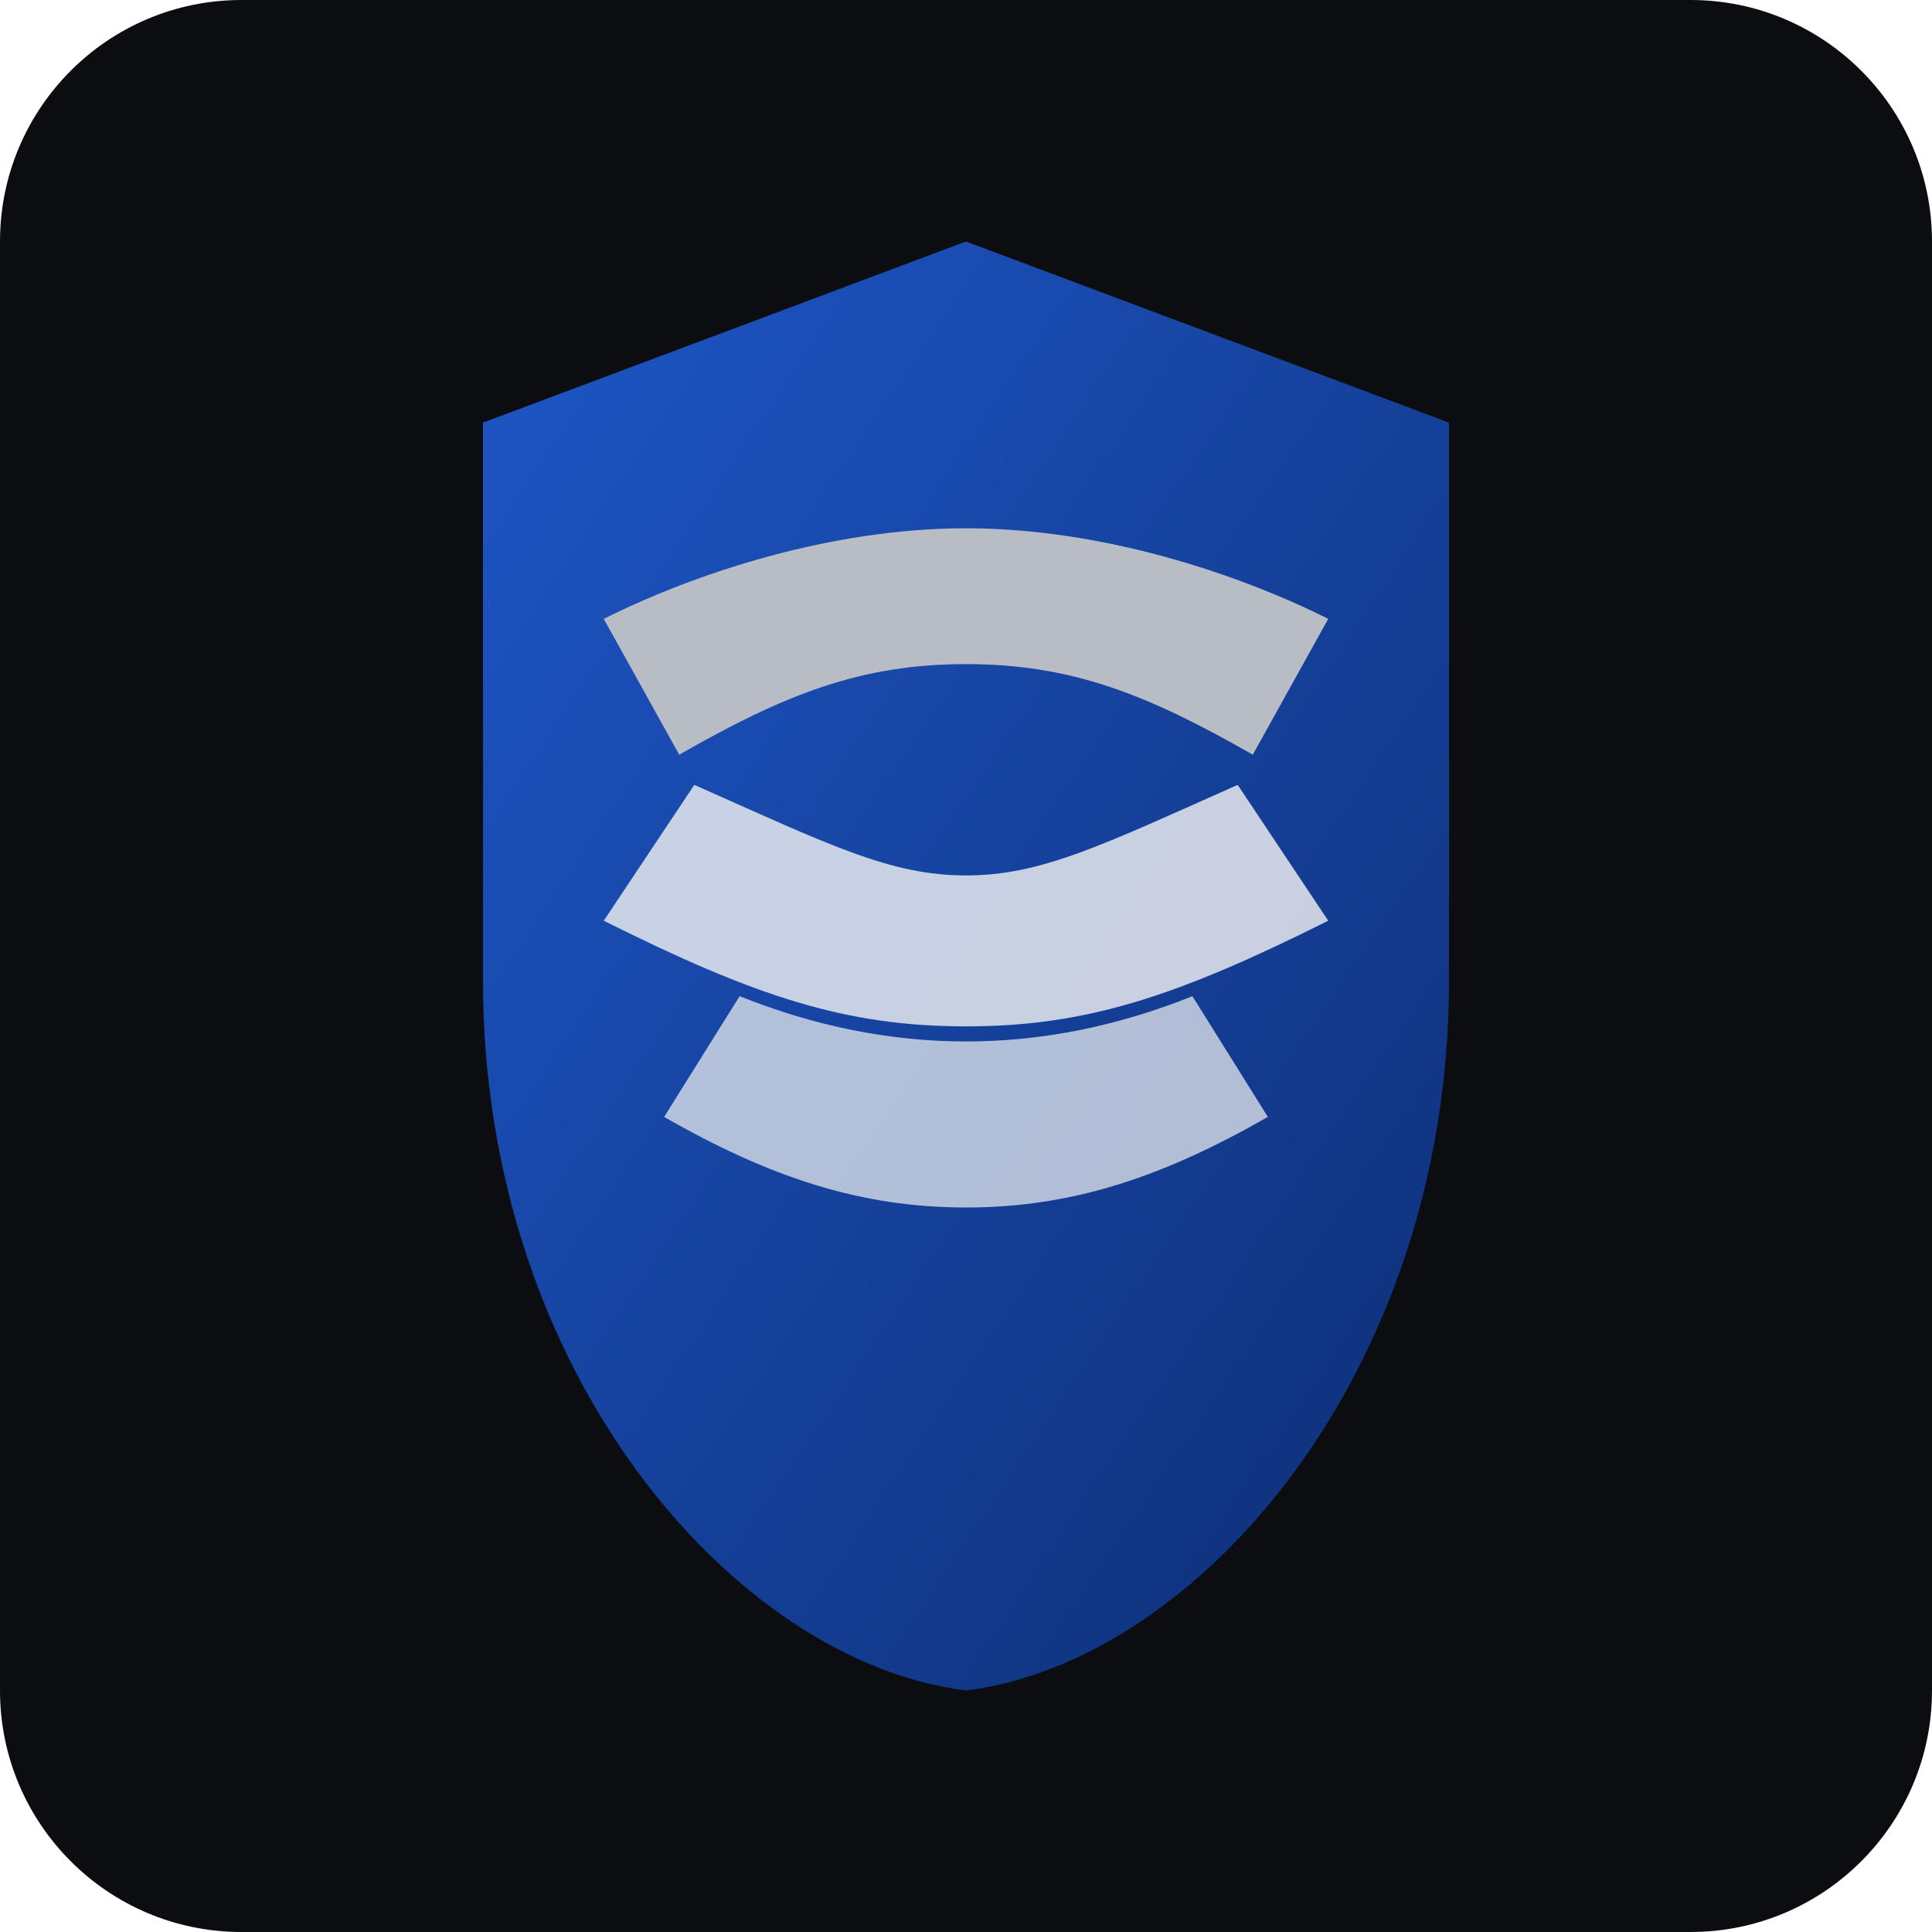
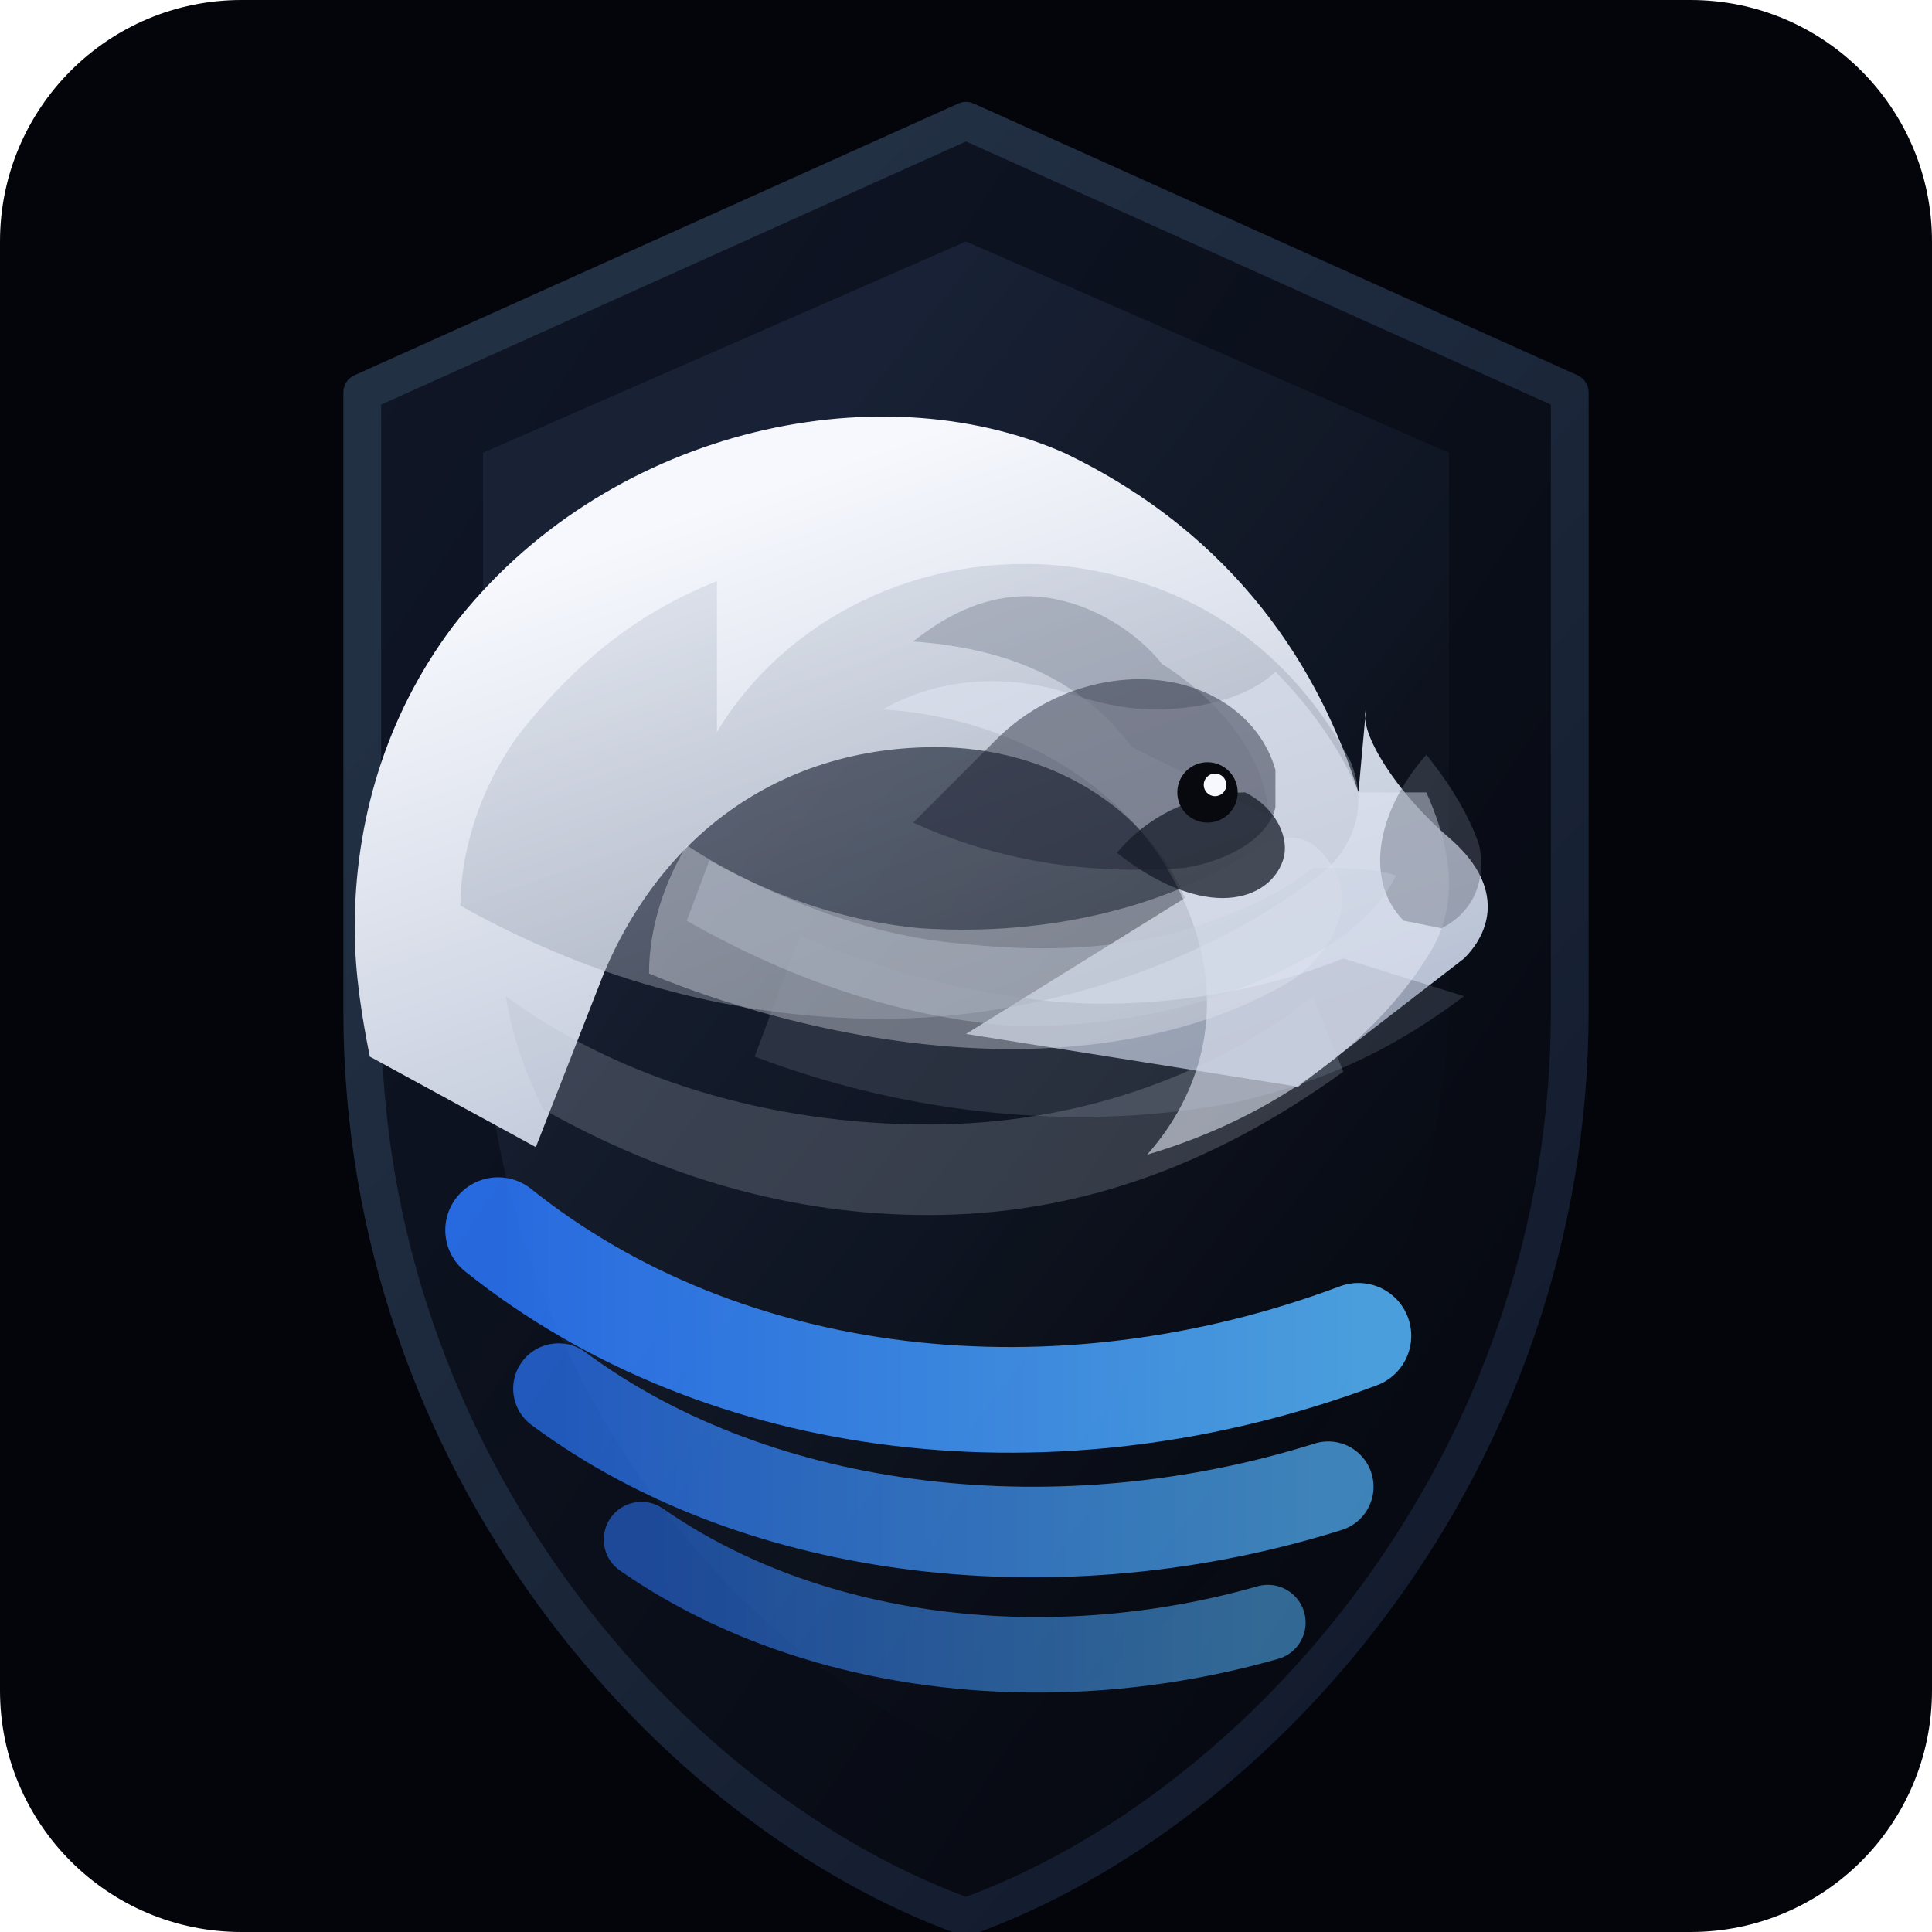
- <svg xmlns="http://www.w3.org/2000/svg" viewBox="0 0 256 256" role="img" aria-labelledby="title desc">
+ <svg xmlns="http://www.w3.org/2000/svg" viewBox="0 0 512 512" role="img" aria-labelledby="title desc">
  <defs>
-     <linearGradient id="shieldGradient" x1="0%" y1="0%" x2="100%" y2="100%">
-       <stop offset="0%" stop-color="#1e57c8" />
-       <stop offset="100%" stop-color="#0d2d73" />
+     <linearGradient id="shieldBase" x1="0%" y1="0%" x2="100%" y2="100%">
+       <stop offset="0%" stop-color="#101728" />
+       <stop offset="100%" stop-color="#05070d" />
+     </linearGradient>
+     <linearGradient id="shieldEdge" x1="30%" y1="10%" x2="90%" y2="90%">
+       <stop offset="0%" stop-color="#223044" />
+       <stop offset="100%" stop-color="#121a2c" />
+     </linearGradient>
+     <linearGradient id="innerGlow" x1="28%" y1="18%" x2="84%" y2="86%">
+       <stop offset="0%" stop-color="#1b2539" />
+       <stop offset="100%" stop-color="#060910" />
+     </linearGradient>
+     <linearGradient id="stripeGradient" x1="0%" y1="0%" x2="100%" y2="0%">
+       <stop offset="0%" stop-color="#2b78ff" />
+       <stop offset="100%" stop-color="#56b7ff" />
+     </linearGradient>
+     <linearGradient id="headFill" x1="32%" y1="12%" x2="72%" y2="88%">
+       <stop offset="0%" stop-color="#f6f8fd" />
+       <stop offset="100%" stop-color="#bac3d5" />
+     </linearGradient>
+     <linearGradient id="headShade" x1="24%" y1="0%" x2="90%" y2="90%">
+       <stop offset="0%" stop-color="#c5cddb" />
+       <stop offset="100%" stop-color="#7f8797" />
    </linearGradient>
  </defs>
-   <rect width="256" height="256" rx="32" fill="#0b0d10" />
-   <path fill="url(#shieldGradient)" d="M128 32 64 56v74c0 52 33.4 90.2 64 94 30.6-3.8 64-42 64-94V56L128 32z" />
-   <path fill="#e7eaee" d="M92 104c18 8 26 12 36 12s18-4 36-12l12 18c-20 10-32 14-48 14s-28-4-48-14l12-18z" opacity="0.85" />
-   <path fill="#b8bdc5" d="M128 70c-18 0-36 6-48 12l10 18c14-8 24-12 38-12s24 4 38 12l10-18c-12-6-30-12-48-12z" />
-   <path fill="#e7eaee" d="M128 138c-10 0-20-2-30-6l-10 16c14 8 26 12 40 12s26-4 40-12l-10-16c-10 4-20 6-30 6z" opacity="0.75" />
+   <rect width="512" height="512" rx="64" fill="#03050a" />
+   <path d="M256 32 96 104v164c0 120 82 212 160 240 78-28 160-120 160-240V104L256 32z" fill="url(#shieldBase)" stroke="url(#shieldEdge)" stroke-width="10" stroke-linejoin="round" />
+   <path d="M256 64 128 120v140c0 94 60 176 128 204 68-28 128-110 128-204V120L256 64z" fill="url(#innerGlow)" opacity="0.82" />
+   <g transform="translate(0 -4)">
+     <path d="M360 214c-10-32-32-68-78-90-50-22-122-6-162 46-18 24-26 52-26 80 0 12 2 24 4 34l44 24 18-46c16-38 48-60 88-60 30 0 56 16 66 40l-58 36 88 14 44-34c8-8 10-20-4-32-14-12-24-28-22-34z" fill="url(#headFill)" />
+     <path d="M190 198c18-30 54-48 92-44 34 4 60 22 76 52 4 10 2 20-6 28-32 26-78 40-118 40-42 0-80-12-112-30 0-12 4-30 16-46 16-20 32-32 52-40z" fill="url(#headShade)" opacity="0.45" />
+     <path d="M356 258c-20 8-42 12-64 12-22 0-52-6-80-18l-12 32c42 16 88 20 128 12 26-6 44-16 60-28l-32-10z" fill="#5a6274" opacity="0.35" />
+     <path d="M308 180c-8-10-22-18-36-18-10 0-20 4-30 12 28 2 46 12 58 28l36 18c0-14-12-30-28-40z" fill="#707889" opacity="0.4" />
+     <path d="M352 232c8 10 2 24-10 32-20 12-46 18-74 18-36 0-72-10-96-20 0-12 4-24 10-34 18 12 40 20 62 22 30 2 60-4 84-18 12-8 18-8 24 0z" fill="#eceff6" opacity="0.35" />
+     <path d="M348 268c-28 22-64 34-102 34-42 0-82-12-112-34 2 12 6 22 10 30 32 18 66 28 102 28 38 0 74-12 110-38l-8-20z" fill="#afb7c7" opacity="0.25" />
+     <path d="M360 214c-4-10-12-22-22-32-6 6-18 10-32 10-8 0-16-2-22-4-18-6-36-4-50 4 32 2 60 18 74 40 20 32 12 60-4 78 34-10 60-30 74-52 8-12 8-26 0-44z" fill="#dfe5f1" opacity="0.6" />
+     <path d="M338 208c-4-14-18-24-36-24-14 0-28 6-38 16l-22 22c22 10 46 14 72 12 12-2 22-8 24-16z" fill="#1a2030" opacity="0.45" />
+     <path d="M372 248c-10-10-8-28 6-44 8 10 12 18 14 24 2 10-2 18-10 22l-10-2z" fill="#5c6474" opacity="0.4" />
+     <path d="M330 214c8 4 12 12 10 18-2 6-8 10-16 10-8 0-18-4-28-12 10-12 24-16 34-16z" fill="#151b27" opacity="0.75" />
+     <circle cx="320" cy="214" r="8" fill="#07090f" />
+     <circle cx="322" cy="212" r="3" fill="#f6f8fd" />
+     <path d="M348 234c-10 8-24 14-40 18-18 4-36 4-54 2-22-2-44-10-66-22l-6 16c28 16 58 26 88 28 28 0 54-6 76-18 12-6 20-14 24-22-6-2-14-2-22-2z" fill="#c7cede" opacity="0.35" />
+   </g>
+   <g fill="none" stroke="url(#stripeGradient)" stroke-linecap="round" stroke-linejoin="round">
+     <path d="M132 326c60 48 148 58 228 28" stroke-width="28" opacity="0.85" />
+     <path d="M148 368c54 40 134 48 204 26" stroke-width="24" opacity="0.7" />
+     <path d="M170 408c46 32 110 38 166 22" stroke-width="20" opacity="0.55" />
+   </g>
</svg>
